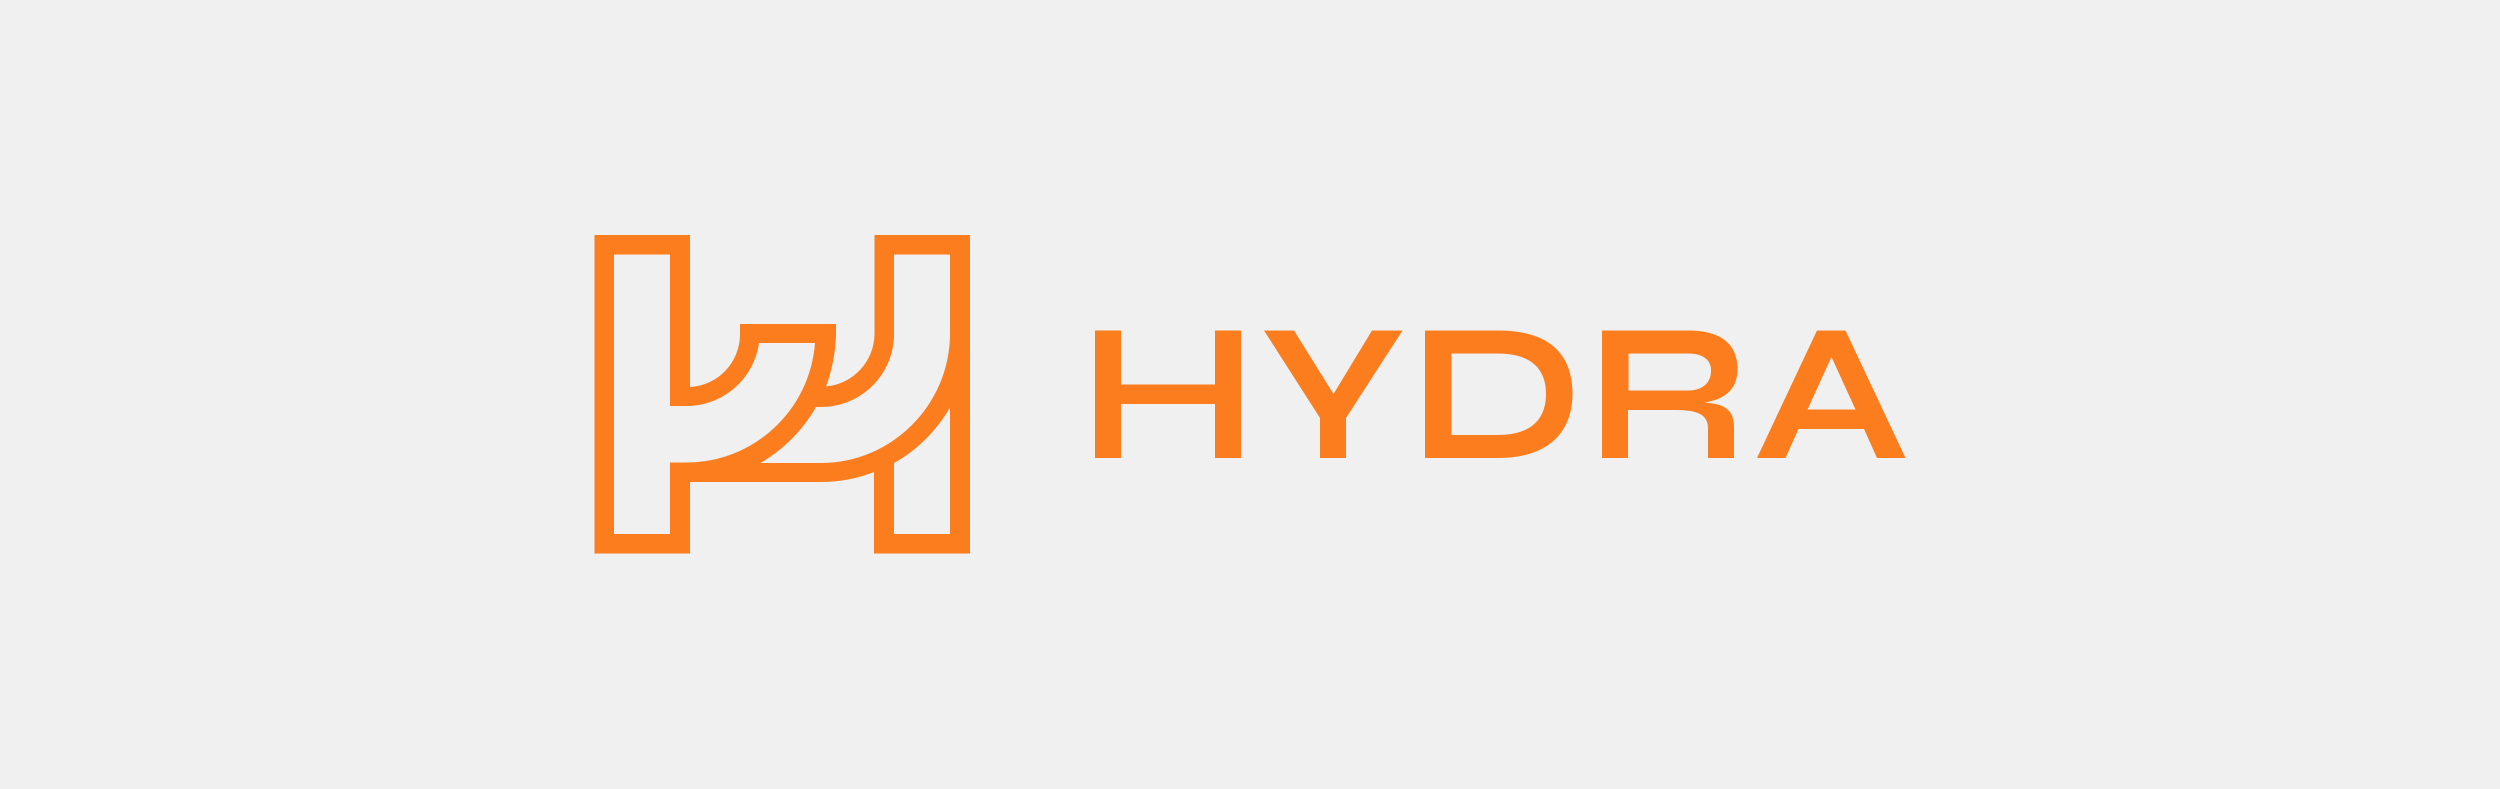
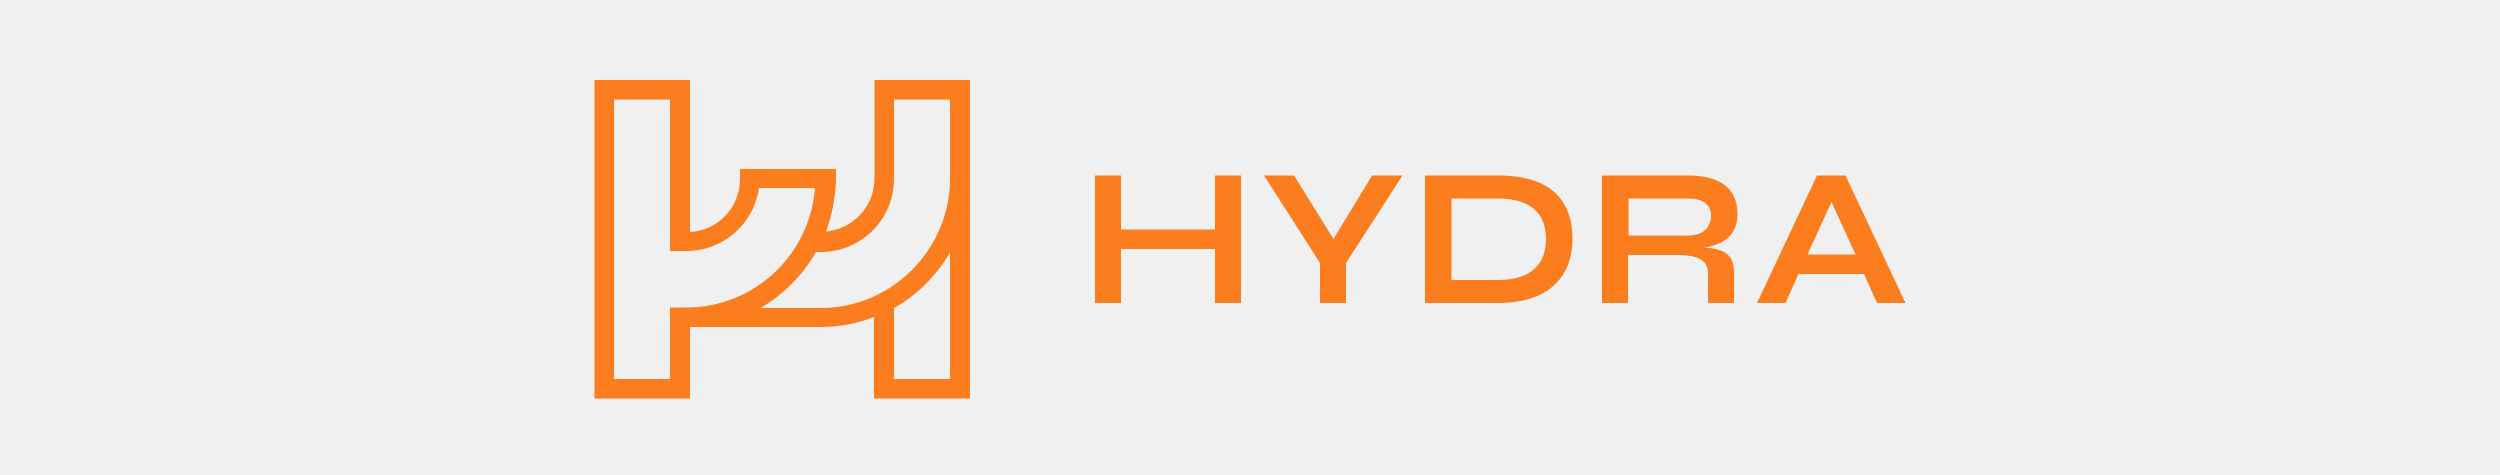
- <svg xmlns="http://www.w3.org/2000/svg" version="1.1" id="Layer_1" x="0px" y="0px" viewBox="0 0 500 157.7" style="enable-background:new 0 0 500 157.7;" xml:space="preserve">
-   <style type="text/css">
- 	.st0{fill:#FFFFFF;}
- 	.st1{fill-rule:evenodd;clip-rule:evenodd;fill:#615EFF;}
- 	.st2{fill-rule:evenodd;clip-rule:evenodd;fill:#1A194D;}
- 	.st3{fill:#FC7D1D;}
- </style>
-   <g>
-     <path class="st3" d="M194,47h-19.1v19.7c0,5.6-4.3,10.1-9.7,10.6c1.2-3.2,1.9-6.8,2-10.4l0-2.1H148v2c0,5.7-4.4,10.3-10,10.6V47   h-19.1v63.7h19.1V96.4h26.2c3.7,0,7.3-0.7,10.6-2v16.3H194v-44l0-2h0V47z M137.3,92.5H134v14.3h-11.2V50.9H134v30.3l3.3,0   c7.4,0,13.5-5.5,14.5-12.6H163C162,82,150.8,92.5,137.3,92.5z M190,106.8h-11.2V92.6c4.7-2.6,8.5-6.5,11.2-11.1V106.8z M190,66.7   l0,0.2c-0.1,14.1-11.7,25.7-25.8,25.7h-12.1c4.6-2.7,8.5-6.6,11.1-11.2h1c8,0,14.6-6.5,14.6-14.6V50.9H190V66.7z" />
-     <polygon class="st3" points="266.7,78.8 258.8,66.1 252.8,66.1 264,83.6 264,91.6 269.2,91.6 269.2,83.6 280.5,66.1 274.4,66.1     " />
-     <path class="st3" d="M299.6,66.1H285v25.5h14.6c11,0,14.9-6.1,14.9-12.8C314.5,72,311.1,66.1,299.6,66.1z M299.5,87h-9.2V70.7h9.2   c7.5,0,9.7,3.8,9.7,8.1C309.2,83.1,307,87,299.5,87z" />
-     <path class="st3" d="M347.5,73.8c0-5.4-3.9-7.7-9.8-7.7h-17.3v25.5h5.2V82l9.6,0c4.1,0,6.4,0.8,6.4,3.7l0,5.9h5.2v-6.1   c0-3.6-1.9-4.7-5.9-5C344.7,79.9,347.5,78.1,347.5,73.8z M337.7,78.1h-12v-7.4h12c2.7,0,4.6,1.2,4.5,3.5   C342.2,76.6,340.4,78.1,337.7,78.1z" />
-     <path class="st3" d="M369.1,66.1h-5.7l-12,25.5h5.7l2.6-5.8h13.1l2.6,5.8h5.7L369.1,66.1z M361.5,81.9l4.8-10.5l4.8,10.5H361.5z" />
-     <polygon class="st3" points="243,76.9 224.2,76.9 224.2,66.1 219,66.1 219,91.6 224.2,91.6 224.2,80.8 243,80.8 243,91.6    248.2,91.6 248.2,66.1 243,66.1  " />
-   </g>
+ <svg xmlns="http://www.w3.org/2000/svg" width="1000" height="190" viewBox="0 0 1000 190" fill="none">
+   <path d="M388 32H349.8V71.4C349.8 82.6 341.2 91.6 330.4 92.6C332.8 86.2 334.2 79 334.4 71.8V67.6H296V71.6C296 83 287.2 92.2 276 92.8V32H237.8V159.4H276V130.8H328.4C335.8 130.8 343 129.4 349.6 126.8V159.4H388V71.4V67.4V32ZM274.6 123H268V151.6H245.6V39.8H268V100.4H274.6C289.4 100.4 301.6 89.4 303.6 75.2H326C324 102 301.6 123 274.6 123ZM380 151.6H357.6V123.2C367 118 374.6 110.2 380 101V151.6ZM380 71.4V71.8C379.8 100 356.6 123.2 328.4 123.2H304.2C313.4 117.8 321.2 110 326.4 100.8H328.4C344.4 100.8 357.6 87.8 357.6 71.6V39.8H380V71.4Z" fill="#FC7D1D" />
+   <path d="M533.4 95.6L517.6 70.2H505.6L528 105.2V121.2H538.4V105.2L561 70.2H548.8L533.4 95.6Z" fill="#FC7D1D" />
+   <path d="M599.2 70.2H570V121.2H599.2C621.2 121.2 629 109 629 95.6C629 82 622.2 70.2 599.2 70.2ZM599 112H580.6V79.4H599C614 79.4 618.4 87 618.4 95.6C618.4 104.2 614 112 599 112Z" fill="#FC7D1D" />
+   <path d="M695 85.6C695 74.8 687.2 70.2 675.4 70.2H640.8V121.2H651.2V102H670.4C678.6 102 683.2 103.6 683.2 109.4V121.2H693.6V109C693.6 101.8 689.8 99.6 681.8 99C689.4 97.8 695 94.2 695 85.6ZM675.4 94.2H651.4V79.4H675.4C680.8 79.4 684.6 81.8 684.4 86.4C684.4 91.2 680.8 94.2 675.4 94.2Z" fill="#FC7D1D" />
+   <path d="M738.2 70.2H726.8L702.8 121.2H714.2L719.4 109.6H745.6L750.8 121.2H762.2L738.2 70.2ZM723 101.8L732.6 80.8L742.2 101.8H723Z" fill="#FC7D1D" />
+   <path d="M486 91.8H448.4V70.2H438V121.2H448.4V99.6H486V121.2H496.4V70.2H486V91.8Z" fill="#FC7D1D" />
</svg>
